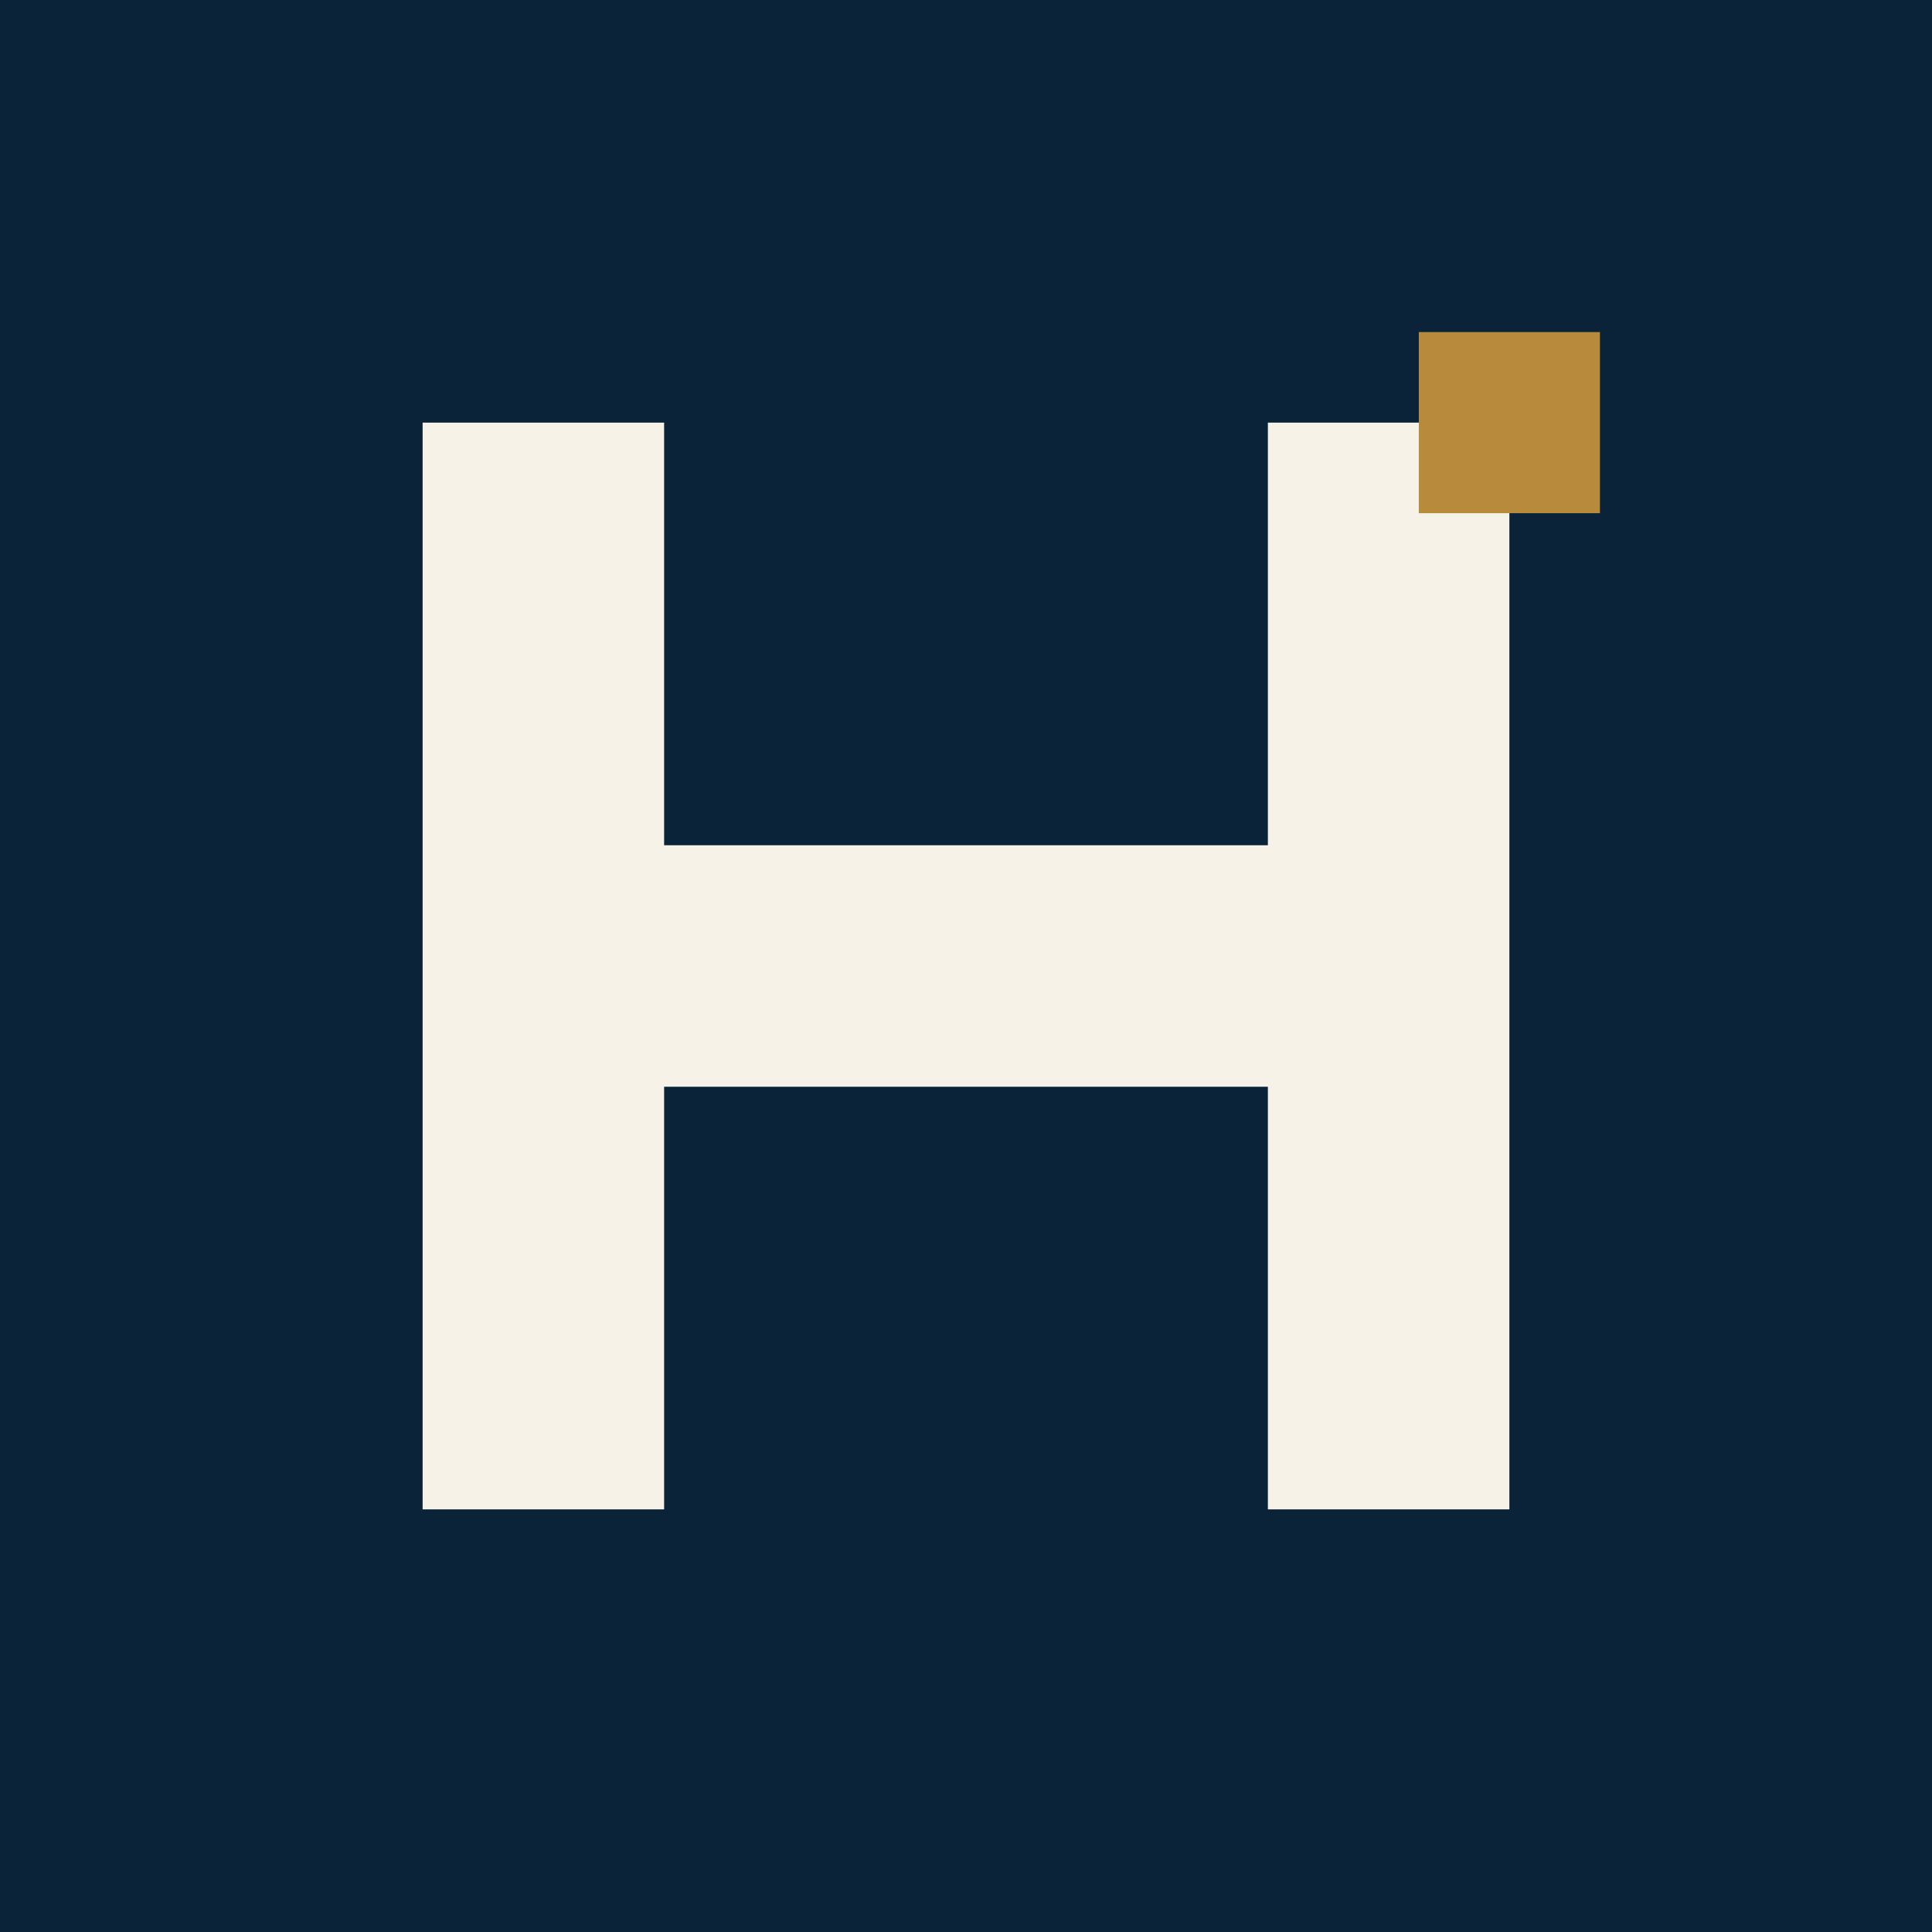
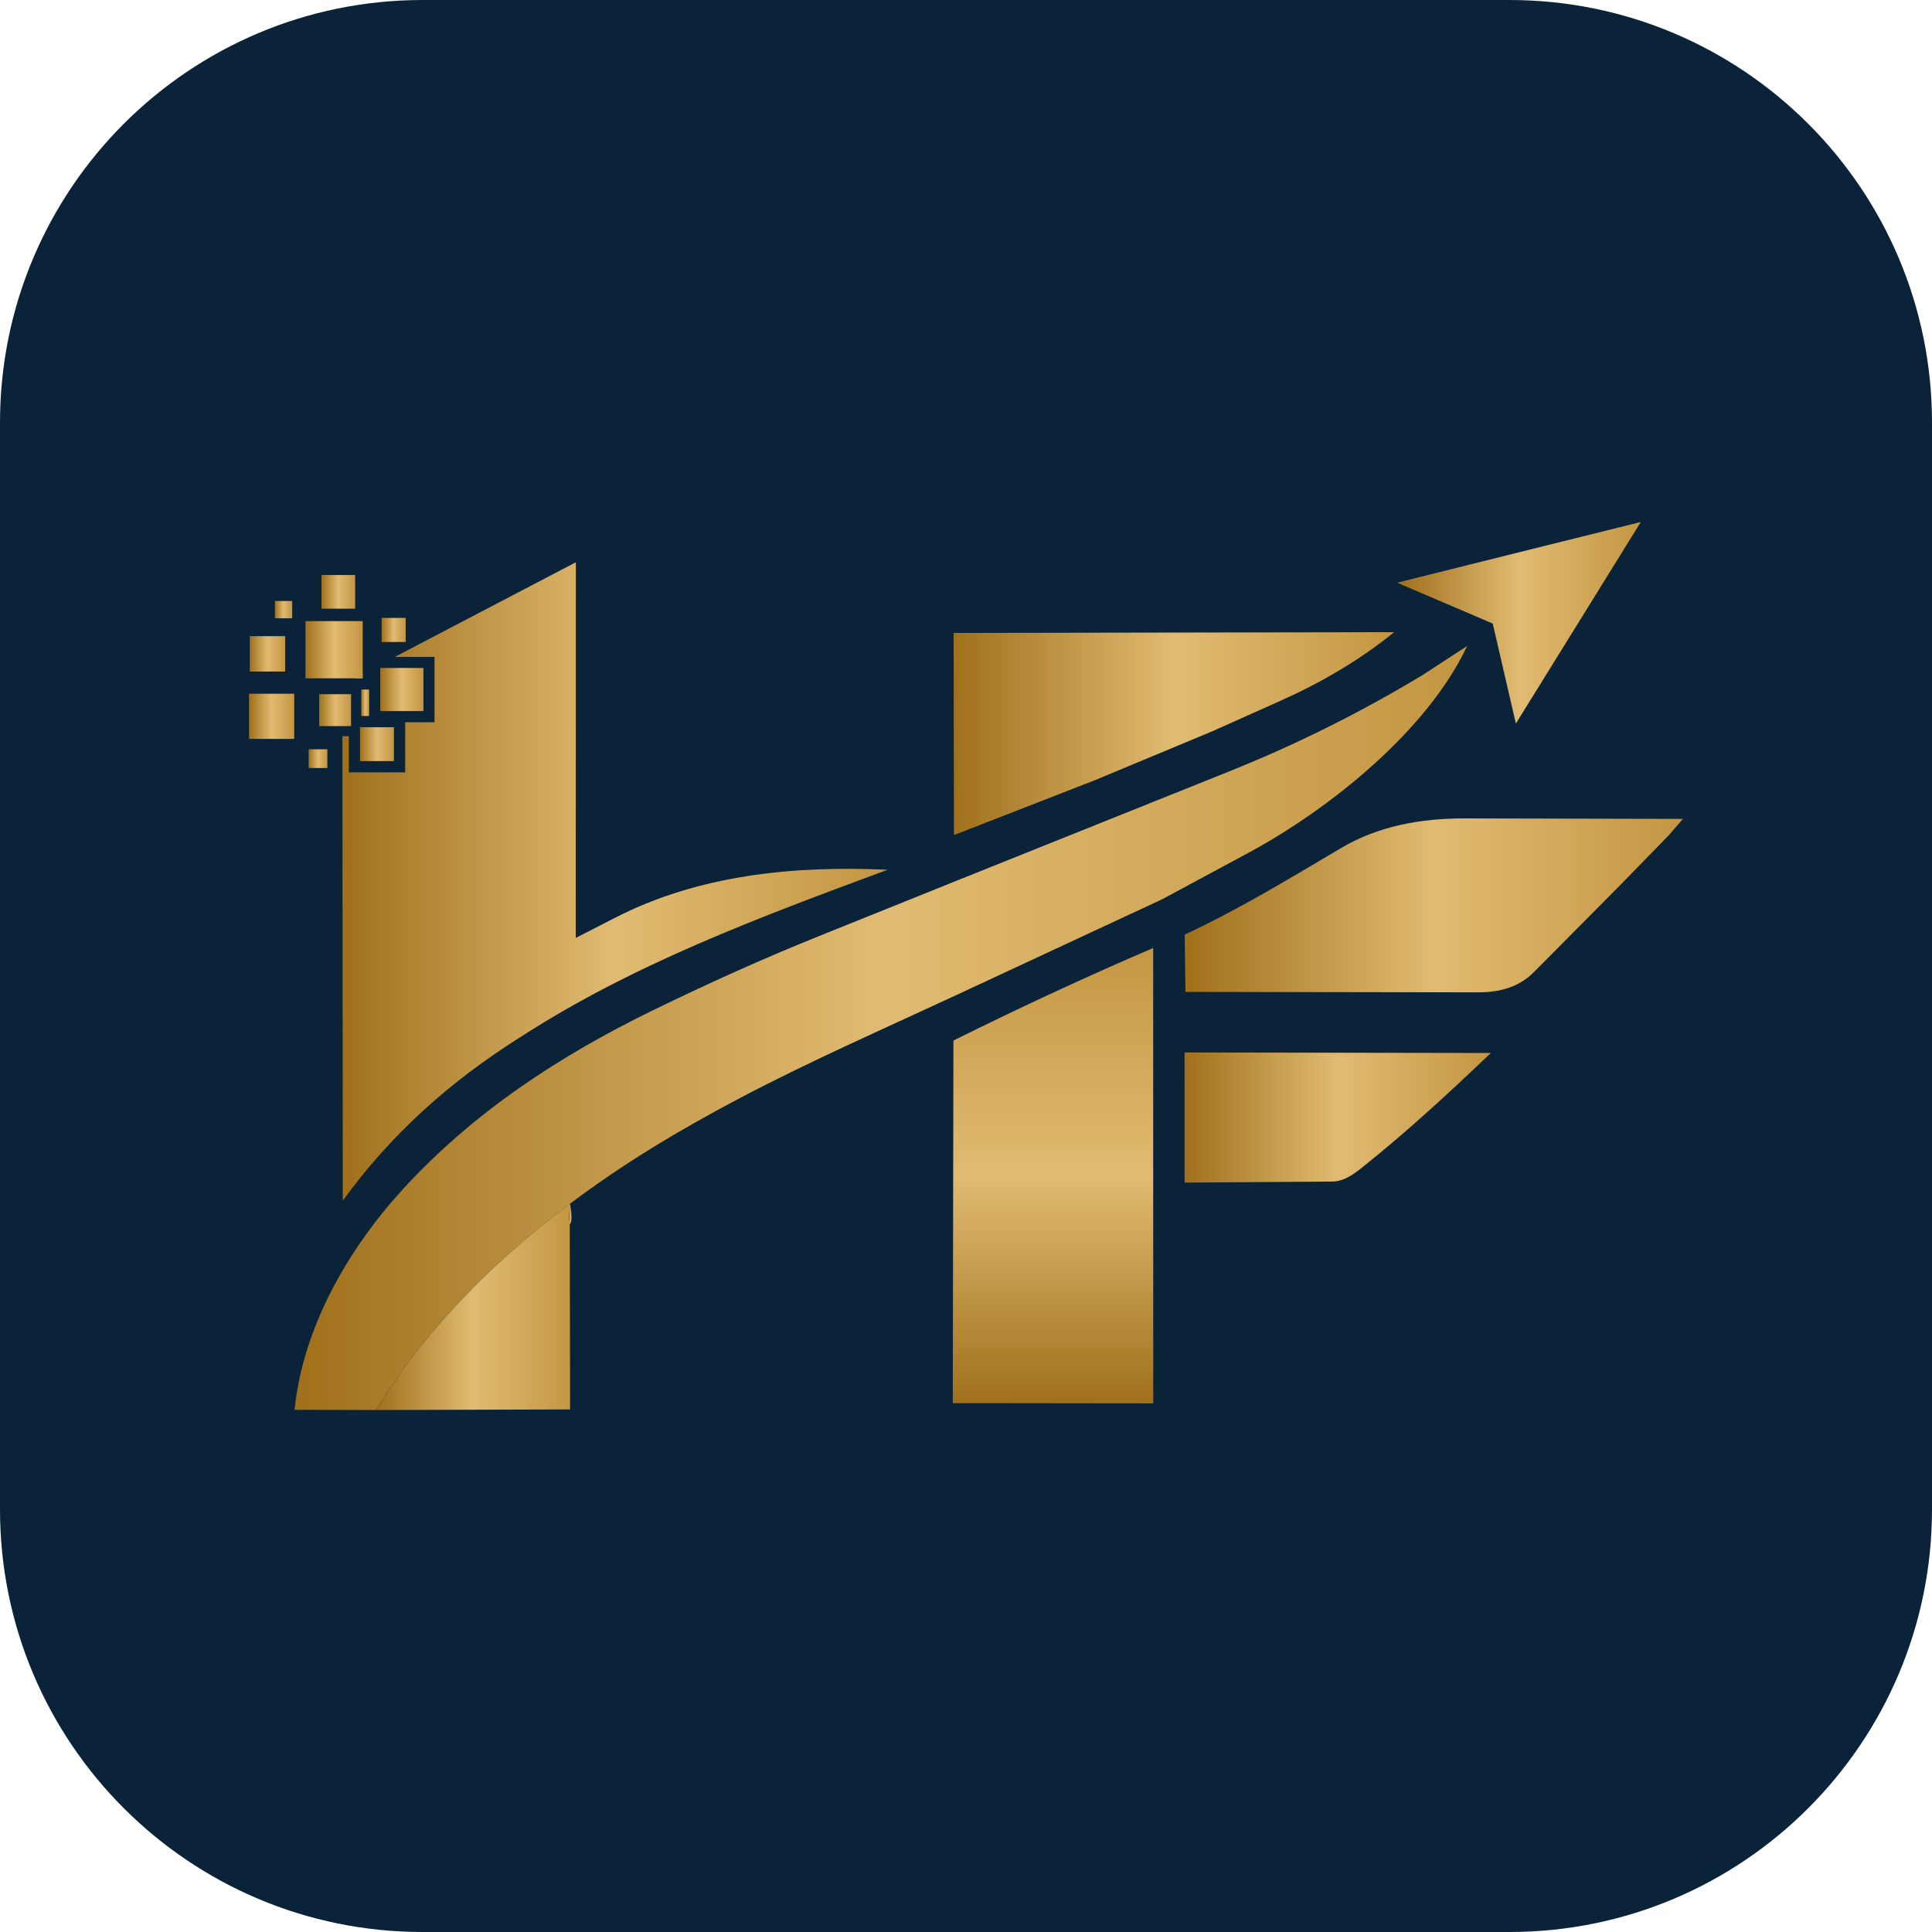
- <svg xmlns="http://www.w3.org/2000/svg" viewBox="0 0 64 64">
-   <rect width="64" height="64" fill="#0a2338" />
-   <path d="M14 14h8v14h20V14h8v36h-8V36H22v14h-8z" fill="#f7f2e8" />
-   <rect x="47" y="11" width="6" height="6" fill="#b88a3b" />
+ <svg xmlns="http://www.w3.org/2000/svg" viewBox="0 0 512 512" width="512" height="512">
+   <defs>
+     <linearGradient id="hnf-ico-19" gradientUnits="userSpaceOnUse" x1="368.798" y1="474.949" x2="692.398" y2="474.949">
+       <stop offset="0%" stop-color="#A0701B" />
+       <stop offset="50%" stop-color="#E1BB73" />
+       <stop offset="100%" stop-color="#C49642" />
+     </linearGradient>
+     <linearGradient id="hnf-ico-20" gradientUnits="userSpaceOnUse" x1="385.155" y1="377.806" x2="387.586" y2="377.806">
+       <stop offset="0%" stop-color="#A0701B" />
+       <stop offset="50%" stop-color="#E1BB73" />
+       <stop offset="100%" stop-color="#C49642" />
+     </linearGradient>
+     <linearGradient id="hnf-ico-21" gradientUnits="userSpaceOnUse" x1="392.471" y1="381.557" x2="404.307" y2="381.557">
+       <stop offset="0%" stop-color="#A0701B" />
+       <stop offset="50%" stop-color="#E1BB73" />
+       <stop offset="100%" stop-color="#C49642" />
+     </linearGradient>
+     <linearGradient id="hnf-ico-22" gradientUnits="userSpaceOnUse" x1="386.860" y1="396.616" x2="396.210" y2="396.616">
+       <stop offset="0%" stop-color="#A0701B" />
+       <stop offset="50%" stop-color="#E1BB73" />
+       <stop offset="100%" stop-color="#C49642" />
+     </linearGradient>
+     <linearGradient id="hnf-ico-23" gradientUnits="userSpaceOnUse" x1="387.195" y1="385.193" x2="389.371" y2="385.193">
+       <stop offset="0%" stop-color="#A0701B" />
+       <stop offset="50%" stop-color="#E1BB73" />
+       <stop offset="100%" stop-color="#C49642" />
+     </linearGradient>
+     <linearGradient id="hnf-ico-24" gradientUnits="userSpaceOnUse" x1="381.987" y1="434.502" x2="532.468" y2="434.502">
+       <stop offset="0%" stop-color="#A0701B" />
+       <stop offset="50%" stop-color="#E1BB73" />
+       <stop offset="100%" stop-color="#C49642" />
+     </linearGradient>
+     <linearGradient id="hnf-ico-25" gradientUnits="userSpaceOnUse" x1="578.105" y1="578.552" x2="578.105" y2="452.871">
+       <stop offset="0%" stop-color="#A0701B" />
+       <stop offset="50%" stop-color="#E1BB73" />
+       <stop offset="100%" stop-color="#C49642" />
+     </linearGradient>
+     <linearGradient id="hnf-ico-26" gradientUnits="userSpaceOnUse" x1="614.447" y1="441.107" x2="751.956" y2="441.107">
+       <stop offset="0%" stop-color="#A0701B" />
+       <stop offset="50%" stop-color="#E1BB73" />
+       <stop offset="100%" stop-color="#C49642" />
+     </linearGradient>
+     <linearGradient id="hnf-ico-27" gradientUnits="userSpaceOnUse" x1="550.672" y1="393.708" x2="672.254" y2="393.708">
+       <stop offset="0%" stop-color="#A0701B" />
+       <stop offset="50%" stop-color="#E1BB73" />
+       <stop offset="100%" stop-color="#C49642" />
+     </linearGradient>
+     <linearGradient id="hnf-ico-28" gradientUnits="userSpaceOnUse" x1="614.408" y1="499.659" x2="698.942" y2="499.659">
+       <stop offset="0%" stop-color="#A0701B" />
+       <stop offset="50%" stop-color="#E1BB73" />
+       <stop offset="100%" stop-color="#C49642" />
+     </linearGradient>
+     <linearGradient id="hnf-ico-29" gradientUnits="userSpaceOnUse" x1="391.211" y1="551.905" x2="445.052" y2="551.905">
+       <stop offset="0%" stop-color="#A0701B" />
+       <stop offset="50%" stop-color="#E1BB73" />
+       <stop offset="100%" stop-color="#C49642" />
+     </linearGradient>
+     <linearGradient id="hnf-ico-30" gradientUnits="userSpaceOnUse" x1="673.066" y1="363.117" x2="740.332" y2="363.117">
+       <stop offset="0%" stop-color="#A0701B" />
+       <stop offset="50%" stop-color="#E1BB73" />
+       <stop offset="100%" stop-color="#C49642" />
+     </linearGradient>
+     <linearGradient id="hnf-ico-31" gradientUnits="userSpaceOnUse" x1="444.516" y1="527.093" x2="445.230" y2="527.093">
+       <stop offset="0%" stop-color="#A0701B" />
+       <stop offset="50%" stop-color="#E1BB73" />
+       <stop offset="100%" stop-color="#C49642" />
+     </linearGradient>
+     <linearGradient id="hnf-ico-32" gradientUnits="userSpaceOnUse" x1="371.801" y1="370.548" x2="387.586" y2="370.548">
+       <stop offset="0%" stop-color="#A0701B" />
+       <stop offset="50%" stop-color="#E1BB73" />
+       <stop offset="100%" stop-color="#C49642" />
+     </linearGradient>
+     <linearGradient id="hnf-ico-33" gradientUnits="userSpaceOnUse" x1="392.471" y1="381.557" x2="404.307" y2="381.557">
+       <stop offset="0%" stop-color="#A0701B" />
+       <stop offset="50%" stop-color="#E1BB73" />
+       <stop offset="100%" stop-color="#C49642" />
+     </linearGradient>
+     <linearGradient id="hnf-ico-34" gradientUnits="userSpaceOnUse" x1="356.225" y1="388.931" x2="368.687" y2="388.931">
+       <stop offset="0%" stop-color="#A0701B" />
+       <stop offset="50%" stop-color="#E1BB73" />
+       <stop offset="100%" stop-color="#C49642" />
+     </linearGradient>
+     <linearGradient id="hnf-ico-35" gradientUnits="userSpaceOnUse" x1="356.432" y1="371.691" x2="366.194" y2="371.691">
+       <stop offset="0%" stop-color="#A0701B" />
+       <stop offset="50%" stop-color="#E1BB73" />
+       <stop offset="100%" stop-color="#C49642" />
+     </linearGradient>
+     <linearGradient id="hnf-ico-36" gradientUnits="userSpaceOnUse" x1="376.216" y1="354.582" x2="385.511" y2="354.582">
+       <stop offset="0%" stop-color="#A0701B" />
+       <stop offset="50%" stop-color="#E1BB73" />
+       <stop offset="100%" stop-color="#C49642" />
+     </linearGradient>
+     <linearGradient id="hnf-ico-37" gradientUnits="userSpaceOnUse" x1="392.806" y1="365.097" x2="399.453" y2="365.097">
+       <stop offset="0%" stop-color="#A0701B" />
+       <stop offset="50%" stop-color="#E1BB73" />
+       <stop offset="100%" stop-color="#C49642" />
+     </linearGradient>
+     <linearGradient id="hnf-ico-38" gradientUnits="userSpaceOnUse" x1="363.365" y1="359.489" x2="368.142" y2="359.489">
+       <stop offset="0%" stop-color="#A0701B" />
+       <stop offset="50%" stop-color="#E1BB73" />
+       <stop offset="100%" stop-color="#C49642" />
+     </linearGradient>
+     <linearGradient id="hnf-ico-39" gradientUnits="userSpaceOnUse" x1="375.580" y1="387.228" x2="384.378" y2="387.228">
+       <stop offset="0%" stop-color="#A0701B" />
+       <stop offset="50%" stop-color="#E1BB73" />
+       <stop offset="100%" stop-color="#C49642" />
+     </linearGradient>
+     <linearGradient id="hnf-ico-40" gradientUnits="userSpaceOnUse" x1="372.672" y1="400.614" x2="377.839" y2="400.614">
+       <stop offset="0%" stop-color="#A0701B" />
+       <stop offset="50%" stop-color="#E1BB73" />
+       <stop offset="100%" stop-color="#C49642" />
+     </linearGradient>
+   </defs>
+   <rect width="512" height="512" rx="112" fill="#0a2338" />
+   <g transform="translate(256, 256) scale(0.96025) translate(-554.090, -457.839)">
+     <path d="M 680.057 377.571 C 662.930 387.880 645.391 396.654 626.732 404.135 L 626.732 404.135 L 551.578 434.267 L 513.562 449.569 C 497.855 455.891 482.998 462.609 467.770 470.025 L 467.770 470.025 C 441.831 482.657 417.925 498.327 398.435 519.712 L 398.435 519.712 C 383.642 535.941 371.029 557.621 368.797 580.322 L 368.797 580.322 L 391.211 580.379 L 399.122 568.546 C 412.107 551.188 427.716 536.317 444.823 523.430 L 444.823 523.430 C 459.534 512.348 475.306 502.901 491.918 494.168 L 491.918 494.168 C 511.174 484.048 530.546 475.571 550.282 466.388 L 550.282 466.388 L 608.175 439.450 L 631.973 426.639 C 654.544 414.487 681.462 392.815 692.399 369.519 L 692.399 369.519 Z" fill="url(#hnf-ico-19)" />
+     <path d="M 385.156 378.441 L 387.586 378.441 L 387.586 377.170 Z" fill="url(#hnf-ico-20)" />
+     <path d="M 392.471 375.638 h 11.836 v 11.836 h -11.836 Z" fill="url(#hnf-ico-21)" />
+     <path d="M 386.861 391.944 h 9.349 v 9.344 h -9.349 Z" fill="url(#hnf-ico-22)" />
+     <path d="M 387.195 381.541 h 2.176 v 7.304 h -2.176 Z" fill="url(#hnf-ico-23)" />
+     <path d="M 396.445 372.539 L 407.408 372.539 L 407.408 390.575 L 399.310 390.575 L 399.310 404.388 L 383.761 404.388 L 383.761 394.406 L 381.987 394.406 L 382.099 522.591 C 395.565 504.010 411.940 489.577 430.781 477.666 L 430.781 477.666 C 462.271 457.280 496.917 444.446 532.468 431.277 L 532.468 431.277 C 506.335 430.099 480.245 432.716 457.200 444.551 L 457.200 444.551 L 446.393 450.088 L 446.418 346.412 Z" fill="url(#hnf-ico-24)" />
+     <path d="M 550.622 478.411 L 550.443 578.484 L 605.767 578.552 L 605.745 452.871 C 586.819 460.995 568.742 469.406 550.622 478.411" fill="url(#hnf-ico-25)" />
+     <path d="M 657.731 425.213 C 643.340 433.717 629.507 442.152 614.447 449.175 L 614.447 449.175 L 614.648 464.988 L 695.445 465.110 C 701.257 465.119 706.677 463.703 710.806 459.539 L 710.806 459.539 L 734.484 435.666 L 747.957 421.854 L 751.956 417.241 L 691.798 417.104 C 691.721 417.104 691.643 417.104 691.565 417.104 L 691.565 417.104 C 679.703 417.104 667.984 419.155 657.731 425.213" fill="url(#hnf-ico-26)" />
+     <path d="M 550.672 365.923 L 550.760 421.707 L 589.550 406.606 L 622.156 393.021 L 640.793 384.682 C 651.998 379.668 662.465 373.631 672.254 365.711 L 672.254 365.711 Z" fill="url(#hnf-ico-27)" />
+     <path d="M 614.420 517.619 L 655.219 517.321 C 658.277 517.298 660.890 515.468 663.413 513.452 L 663.413 513.452 C 675.886 503.484 687.078 493.159 698.942 481.847 L 698.942 481.847 L 614.407 481.699 Z" fill="url(#hnf-ico-28)" />
+     <path d="M 399.122 568.546 L 391.211 580.379 L 444.832 580.220 L 444.731 529.288 C 444.729 527.825 444.077 526.197 445.053 524.898 L 445.053 524.898 L 444.823 523.430 C 427.716 536.317 412.107 551.188 399.122 568.546" fill="url(#hnf-ico-29)" />
+     <path d="M 713.237 342.035 L 673.066 352.050 L 699.459 363.336 L 705.845 390.935 L 740.332 335.299 Z" fill="url(#hnf-ico-30)" />
+     <path d="M 444.731 529.288 C 445.519 527.995 445.166 526.361 445.053 524.898 L 445.053 524.898 C 444.077 526.197 444.729 527.825 444.731 529.288" fill="url(#hnf-ico-31)" />
+     <path d="M 371.801 362.656 h 15.785 v 15.785 h -15.785 Z" fill="url(#hnf-ico-32)" />
+     <path d="M 392.471 375.638 h 11.836 v 11.836 h -11.836 Z" fill="url(#hnf-ico-33)" />
+     <path d="M 356.224 382.700 h 12.462 v 12.462 h -12.462 Z" fill="url(#hnf-ico-34)" />
+     <path d="M 356.432 366.811 h 9.762 v 9.762 h -9.762 Z" fill="url(#hnf-ico-35)" />
+     <path d="M 376.216 349.935 h 9.294 v 9.294 h -9.294 Z" fill="url(#hnf-ico-36)" />
+     <path d="M 392.807 361.774 h 6.647 v 6.646 h -6.647 Z" fill="url(#hnf-ico-37)" />
+     <path d="M 363.364 357.100 h 4.777 v 4.777 h -4.777 Z" fill="url(#hnf-ico-38)" />
+     <path d="M 375.581 382.826 h 8.798 v 8.804 h -8.798 Z" fill="url(#hnf-ico-39)" />
+     <path d="M 372.672 398.030 h 5.167 v 5.167 h -5.167 Z" fill="url(#hnf-ico-40)" />
+   </g>
</svg>
